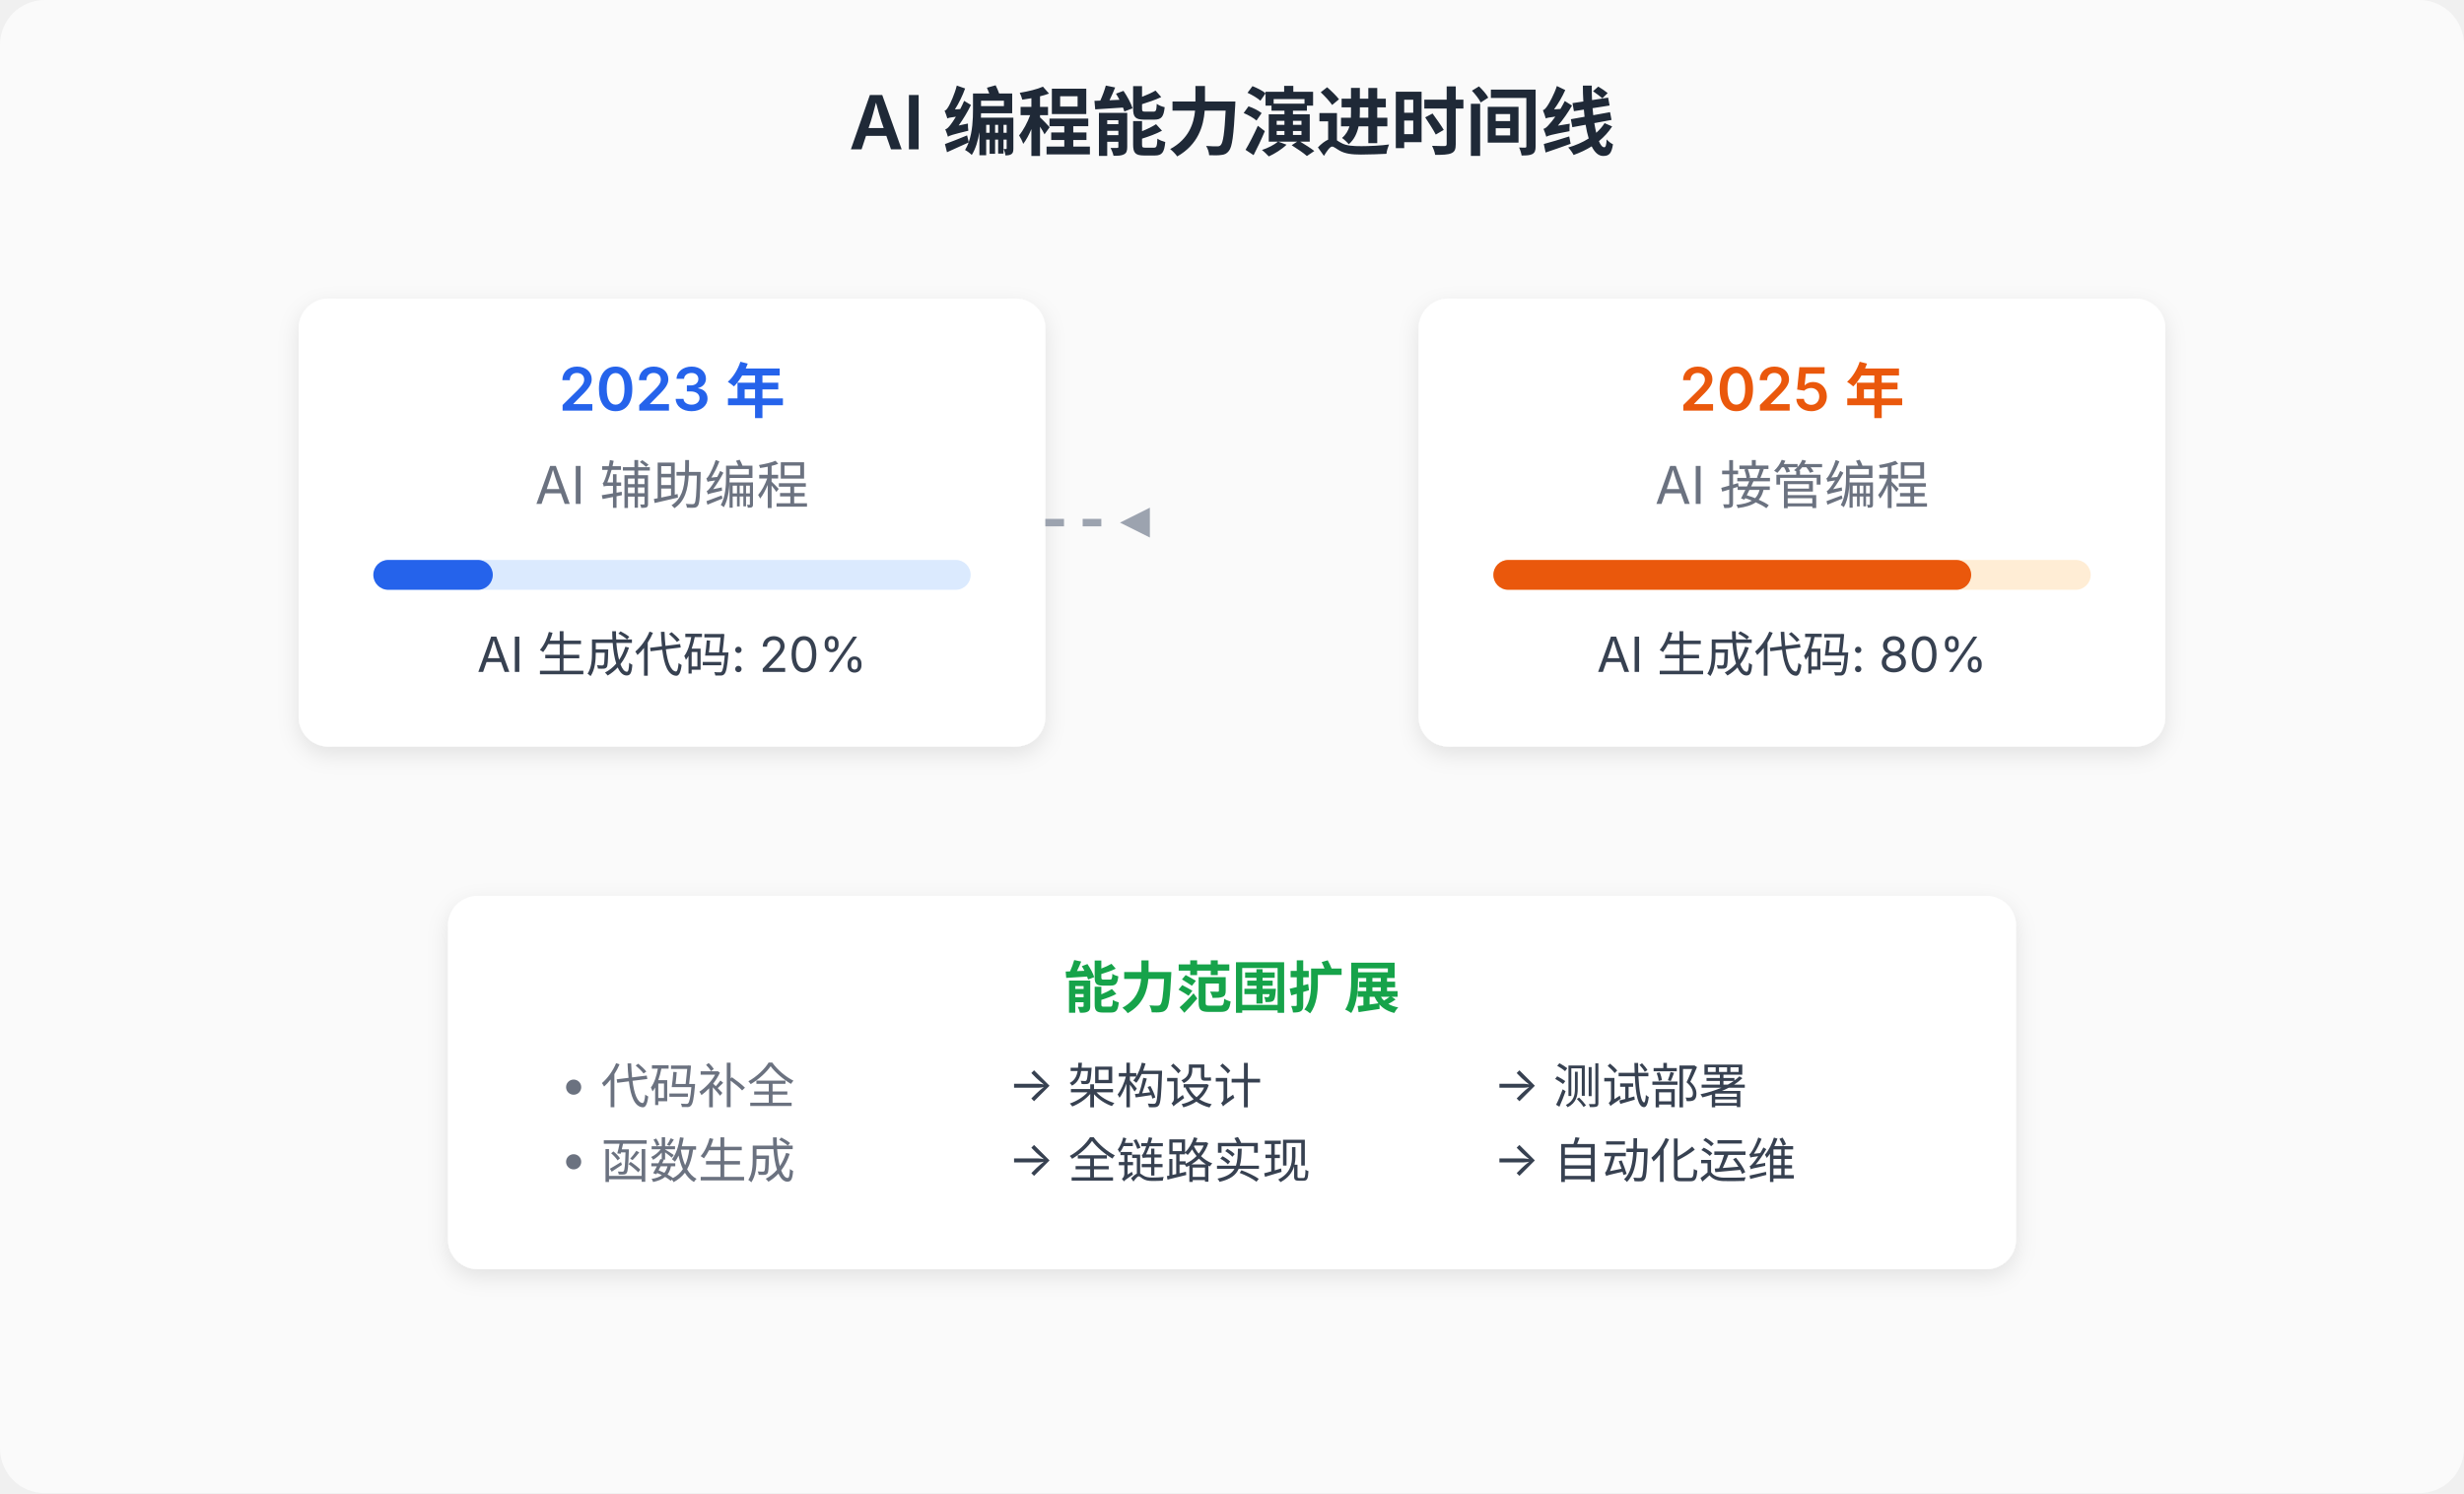
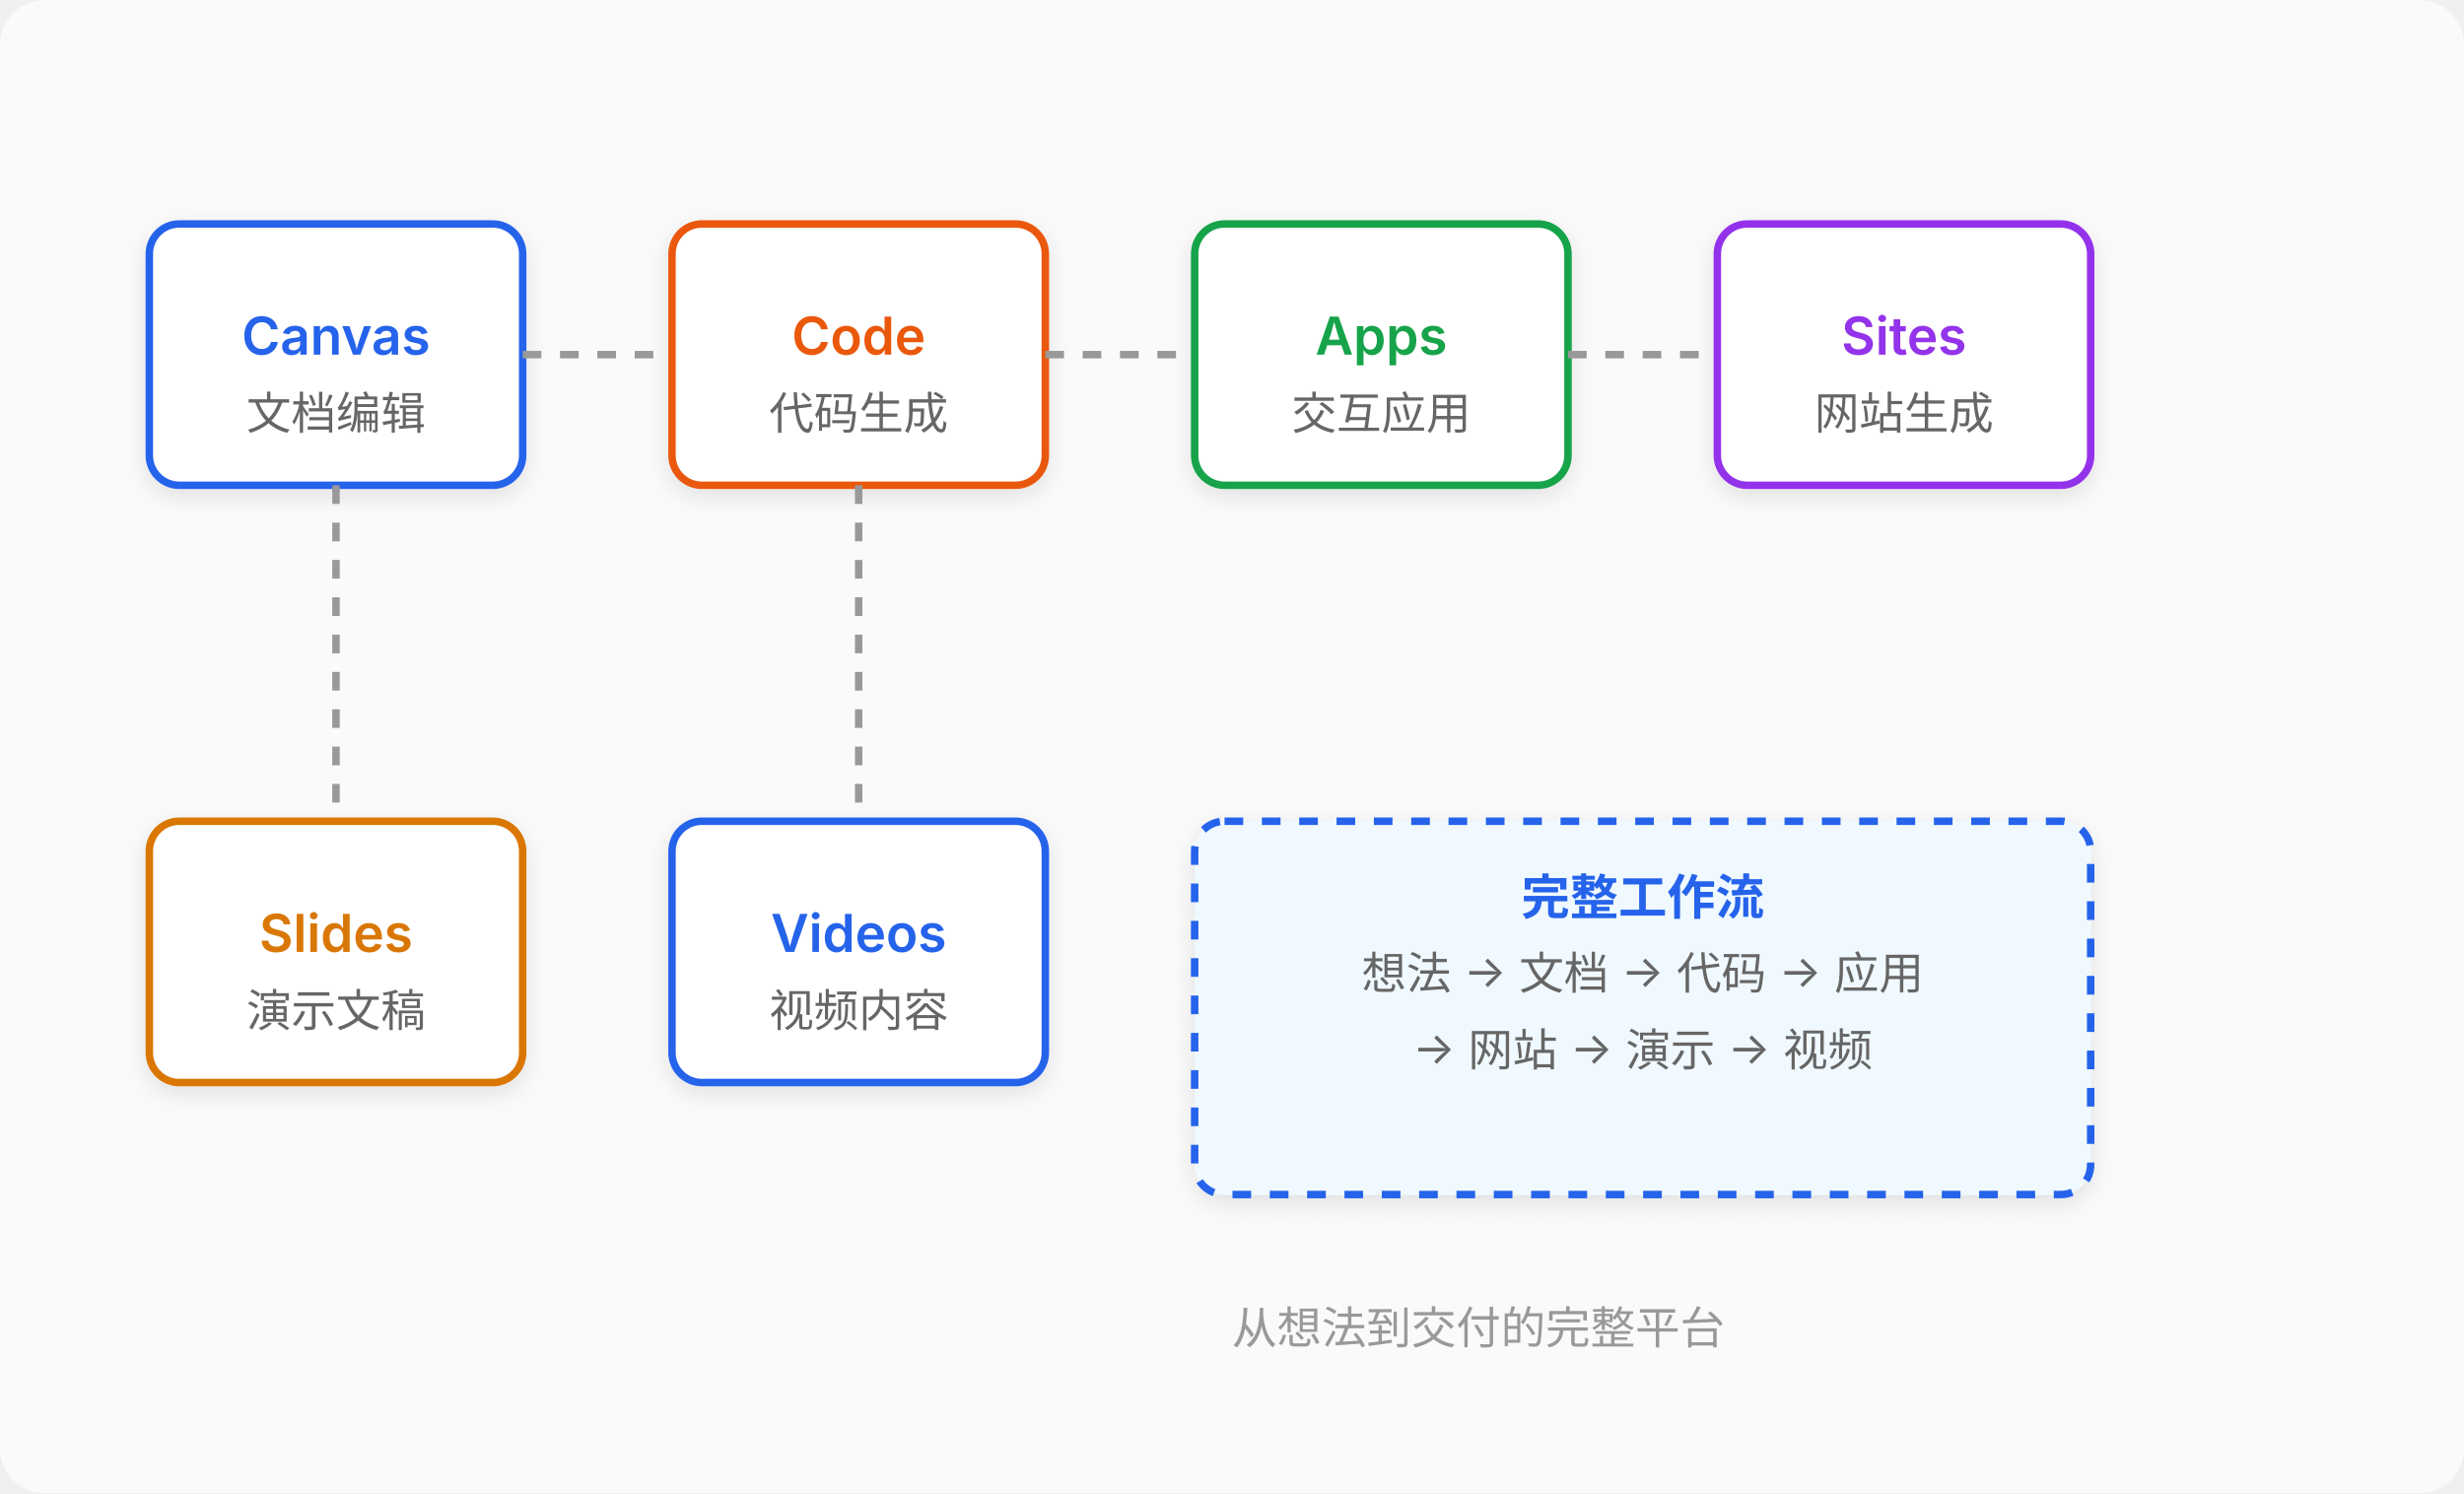
<svg xmlns="http://www.w3.org/2000/svg" viewBox="0 0 660 400">
  <rect width="660" height="400" fill="#FAFAFA" rx="12" />
  <defs>
-     <filter id="shadow">
+     <filter id="shadow" x="-50%" y="-50%" width="200%" height="200%">
      <feDropShadow dx="0" dy="2" stdDeviation="3" flood-opacity="0.1" />
    </filter>
  </defs>
-   <text x="330" y="40" font-family="-apple-system, Segoe UI, sans-serif" font-size="20" font-weight="600" fill="#1F2937" text-anchor="middle">AI 编程能力演进时间线</text>
-   <g transform="translate(80, 80)">
-     <rect x="0" y="0" width="200" height="120" fill="#FFFFFF" rx="8" filter="url(#shadow)" />
-     <text x="100" y="30" font-family="-apple-system, Segoe UI, sans-serif" font-size="16" font-weight="600" fill="#2563EB" text-anchor="middle">2023 年</text>
-     <text x="100" y="55" font-family="-apple-system, Segoe UI, sans-serif" font-size="14" fill="#6B7280" text-anchor="middle">AI 辅助编程</text>
-     <rect x="20" y="70" width="160" height="8" fill="#DBEAFE" rx="4" />
-     <rect x="20" y="70" width="32" height="8" fill="#2563EB" rx="4" />
-     <text x="100" y="100" font-family="-apple-system, Segoe UI, sans-serif" font-size="13" fill="#374151" text-anchor="middle">AI 生成代码: 20%</text>
-   </g>
-   <line x1="280" y1="140" x2="300" y2="140" stroke="#9CA3AF" stroke-width="2" stroke-dasharray="5,5" />
-   <polygon points="300,140 308,136 308,144" fill="#9CA3AF" />
-   <g transform="translate(380, 80)">
-     <rect x="0" y="0" width="200" height="120" fill="#FFFFFF" rx="8" filter="url(#shadow)" />
-     <text x="100" y="30" font-family="-apple-system, Segoe UI, sans-serif" font-size="16" font-weight="600" fill="#EA580C" text-anchor="middle">2025 年</text>
-     <text x="100" y="55" font-family="-apple-system, Segoe UI, sans-serif" font-size="14" fill="#6B7280" text-anchor="middle">AI 接管编程</text>
-     <rect x="20" y="70" width="160" height="8" fill="#FFEDD5" rx="4" />
-     <rect x="20" y="70" width="128" height="8" fill="#EA580C" rx="4" />
-     <text x="100" y="100" font-family="-apple-system, Segoe UI, sans-serif" font-size="13" fill="#374151" text-anchor="middle">AI 生成代码: 80%</text>
-   </g>
-   <g transform="translate(120, 240)">
-     <rect x="0" y="0" width="420" height="100" fill="#FFFFFF" rx="8" filter="url(#shadow)" />
-     <text x="210" y="30" font-family="-apple-system, Segoe UI, sans-serif" font-size="15" font-weight="600" fill="#16A34A" text-anchor="middle">能力范围扩展</text>
-     <text x="30" y="55" font-family="-apple-system, Segoe UI, sans-serif" font-size="13" fill="#6B7280">• 代码补全</text>
-     <text x="30" y="75" font-family="-apple-system, Segoe UI, sans-serif" font-size="13" fill="#6B7280">• 函数生成</text>
-     <text x="150" y="55" font-family="-apple-system, Segoe UI, sans-serif" font-size="13" fill="#374151">→ 架构设计</text>
-     <text x="150" y="75" font-family="-apple-system, Segoe UI, sans-serif" font-size="13" fill="#374151">→ 全链路实现</text>
-     <text x="280" y="55" font-family="-apple-system, Segoe UI, sans-serif" font-size="13" fill="#374151">→ 测试部署</text>
-     <text x="280" y="75" font-family="-apple-system, Segoe UI, sans-serif" font-size="13" fill="#374151">→ 自动化运维</text>
+   <g id="workflow">
+     <rect x="40" y="60" width="100" height="70" rx="8" fill="#FFFFFF" stroke="#2563EB" stroke-width="2" filter="url(#shadow)" />
+     <text x="90" y="95" font-family="-apple-system, 'Segoe UI', sans-serif" font-size="14" font-weight="600" text-anchor="middle" fill="#2563EB">Canvas</text>
+     <text x="90" y="115" font-family="-apple-system, 'Segoe UI', sans-serif" font-size="12" text-anchor="middle" fill="#666">文档编辑</text>
+     <rect x="180" y="60" width="100" height="70" rx="8" fill="#FFFFFF" stroke="#EA580C" stroke-width="2" filter="url(#shadow)" />
+     <text x="230" y="95" font-family="-apple-system, 'Segoe UI', sans-serif" font-size="14" font-weight="600" text-anchor="middle" fill="#EA580C">Code</text>
+     <text x="230" y="115" font-family="-apple-system, 'Segoe UI', sans-serif" font-size="12" text-anchor="middle" fill="#666">代码生成</text>
+     <rect x="320" y="60" width="100" height="70" rx="8" fill="#FFFFFF" stroke="#16A34A" stroke-width="2" filter="url(#shadow)" />
+     <text x="370" y="95" font-family="-apple-system, 'Segoe UI', sans-serif" font-size="14" font-weight="600" text-anchor="middle" fill="#16A34A">Apps</text>
+     <text x="370" y="115" font-family="-apple-system, 'Segoe UI', sans-serif" font-size="12" text-anchor="middle" fill="#666">交互应用</text>
+     <rect x="460" y="60" width="100" height="70" rx="8" fill="#FFFFFF" stroke="#9333EA" stroke-width="2" filter="url(#shadow)" />
+     <text x="510" y="95" font-family="-apple-system, 'Segoe UI', sans-serif" font-size="14" font-weight="600" text-anchor="middle" fill="#9333EA">Sites</text>
+     <text x="510" y="115" font-family="-apple-system, 'Segoe UI', sans-serif" font-size="12" text-anchor="middle" fill="#666">网站生成</text>
+     <rect x="40" y="220" width="100" height="70" rx="8" fill="#FFFFFF" stroke="#D97706" stroke-width="2" filter="url(#shadow)" />
+     <text x="90" y="255" font-family="-apple-system, 'Segoe UI', sans-serif" font-size="14" font-weight="600" text-anchor="middle" fill="#D97706">Slides</text>
+     <text x="90" y="275" font-family="-apple-system, 'Segoe UI', sans-serif" font-size="12" text-anchor="middle" fill="#666">演示文稿</text>
+     <rect x="180" y="220" width="100" height="70" rx="8" fill="#FFFFFF" stroke="#2563EB" stroke-width="2" filter="url(#shadow)" />
+     <text x="230" y="255" font-family="-apple-system, 'Segoe UI', sans-serif" font-size="14" font-weight="600" text-anchor="middle" fill="#2563EB">Videos</text>
+     <text x="230" y="275" font-family="-apple-system, 'Segoe UI', sans-serif" font-size="12" text-anchor="middle" fill="#666">视频内容</text>
+     <line x1="140" y1="95" x2="180" y2="95" stroke="#999" stroke-width="2" stroke-dasharray="5,5" />
+     <line x1="280" y1="95" x2="320" y2="95" stroke="#999" stroke-width="2" stroke-dasharray="5,5" />
+     <line x1="420" y1="95" x2="460" y2="95" stroke="#999" stroke-width="2" stroke-dasharray="5,5" />
+     <line x1="90" y1="130" x2="90" y2="220" stroke="#999" stroke-width="2" stroke-dasharray="5,5" />
+     <line x1="230" y1="130" x2="230" y2="220" stroke="#999" stroke-width="2" stroke-dasharray="5,5" />
+     <rect x="320" y="220" width="240" height="100" rx="8" fill="#F0F9FF" stroke="#2563EB" stroke-width="2" stroke-dasharray="5,5" filter="url(#shadow)" />
+     <text x="440" y="245" font-family="-apple-system, 'Segoe UI', sans-serif" font-size="13" font-weight="600" text-anchor="middle" fill="#2563EB">完整工作流</text>
+     <text x="440" y="265" font-family="-apple-system, 'Segoe UI', sans-serif" font-size="12" text-anchor="middle" fill="#666">想法 → 文档 → 代码 → 应用</text>
+     <text x="440" y="285" font-family="-apple-system, 'Segoe UI', sans-serif" font-size="12" text-anchor="middle" fill="#666">→ 网站 → 演示 → 视频</text>
+     <text x="330" y="360" font-family="-apple-system, 'Segoe UI', sans-serif" font-size="12" fill="#999" text-anchor="start">从想法到交付的完整平台</text>
  </g>
</svg>
